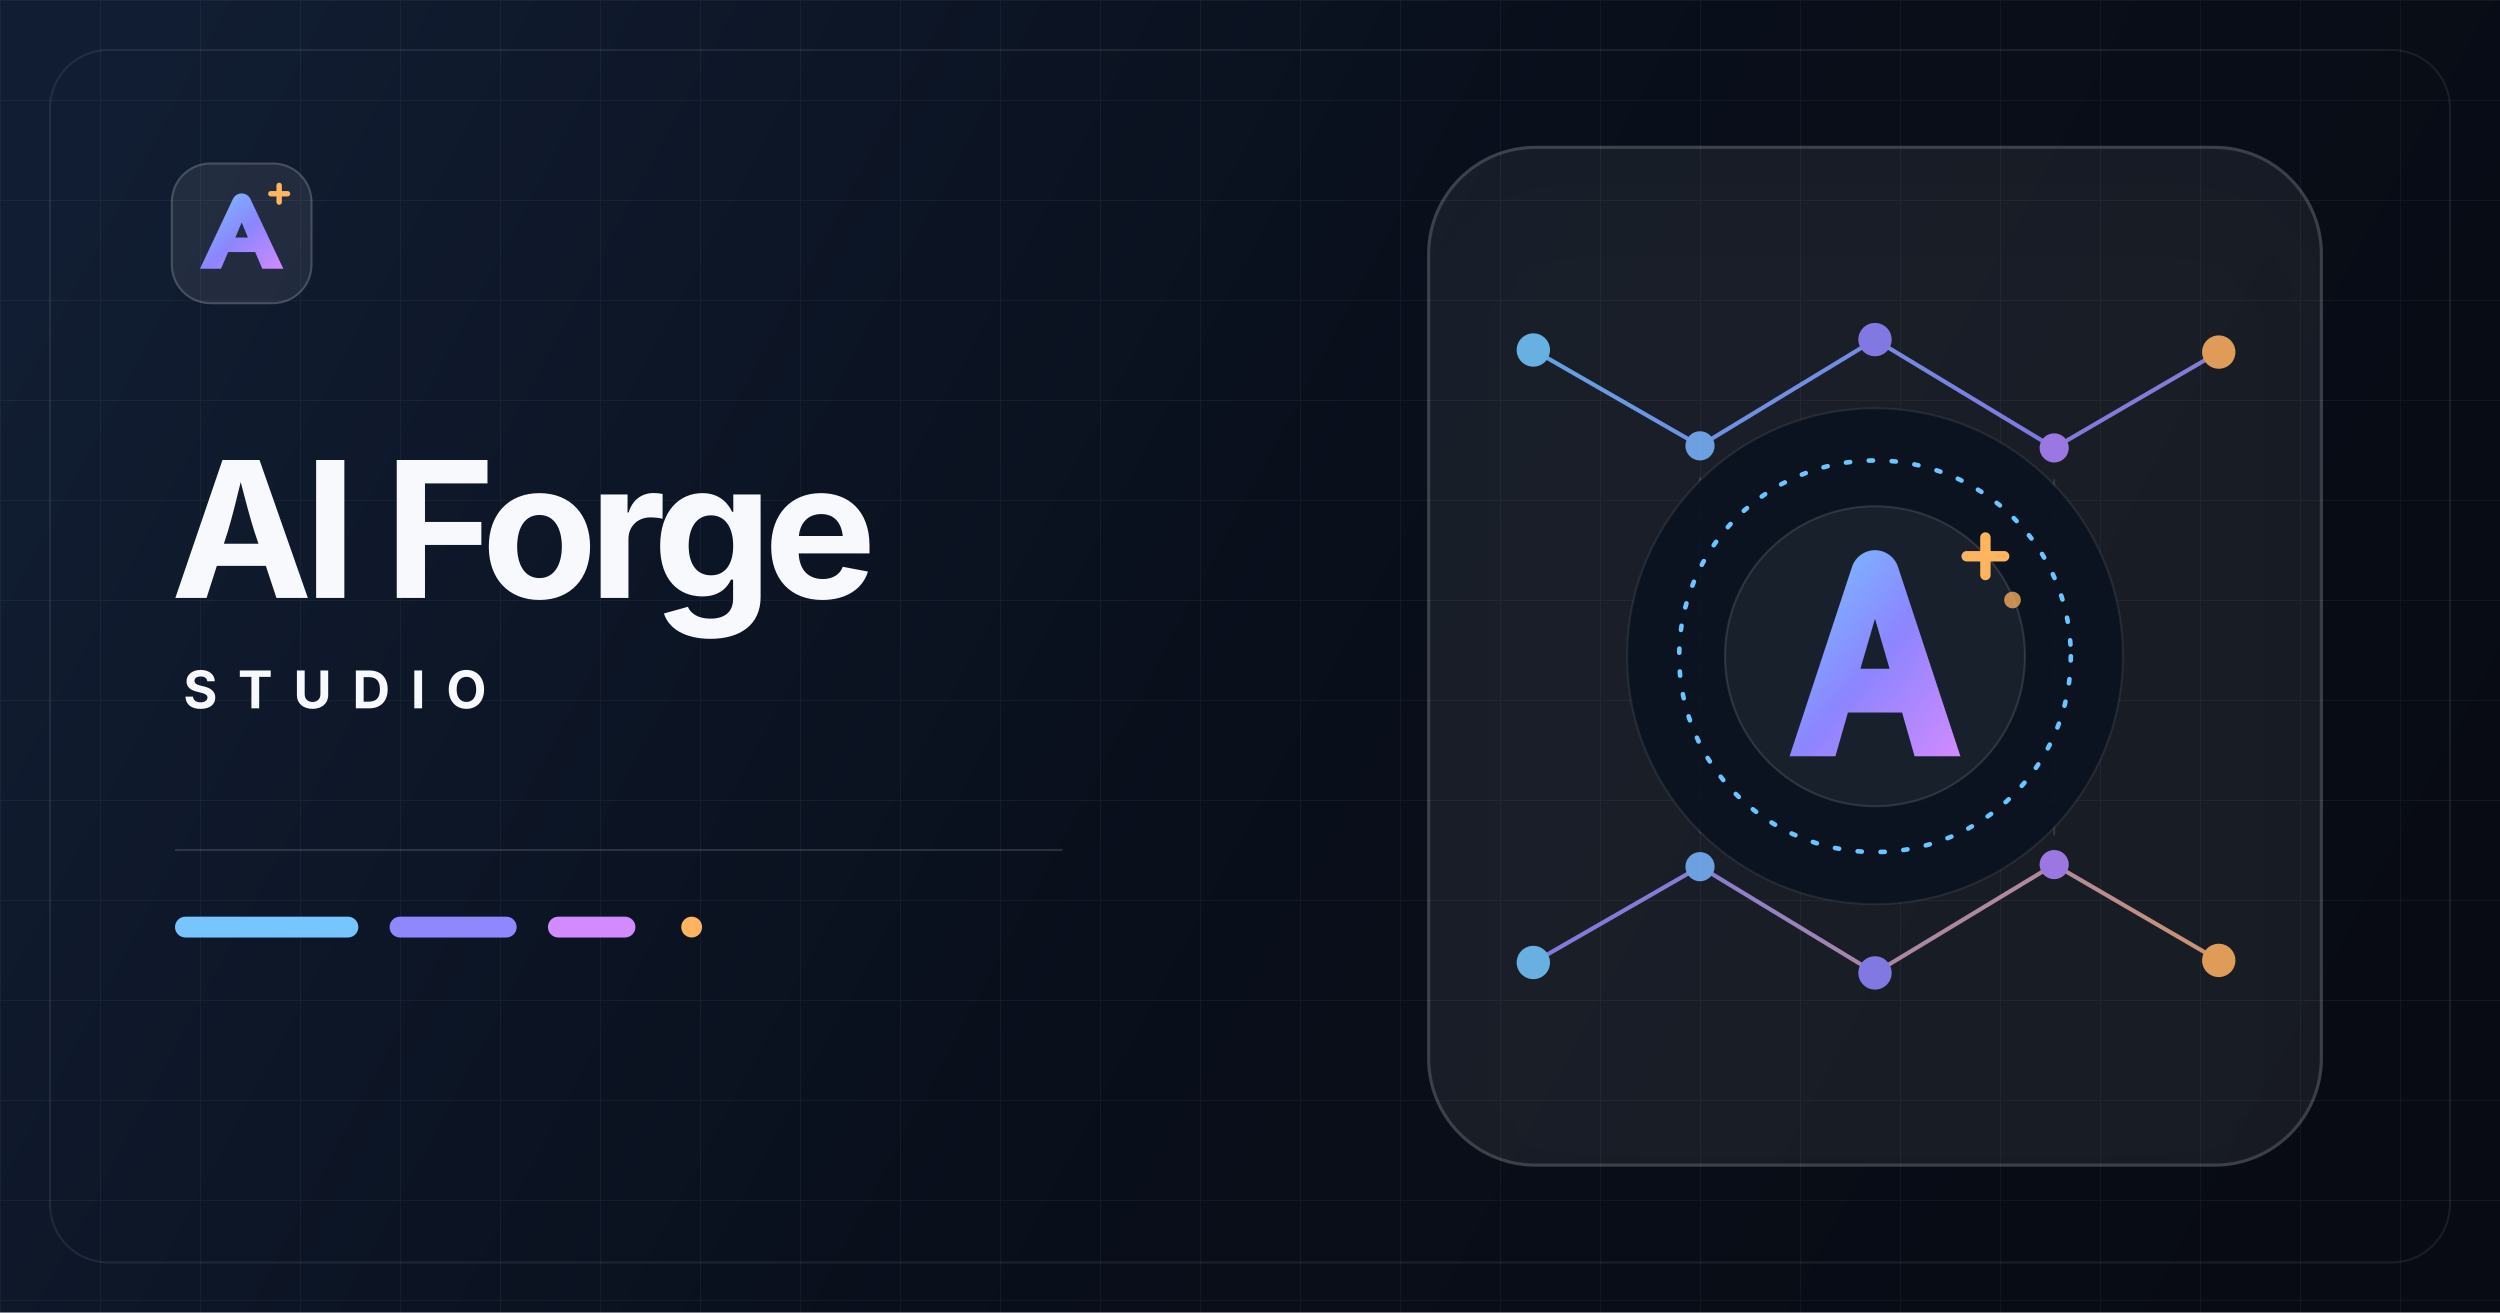
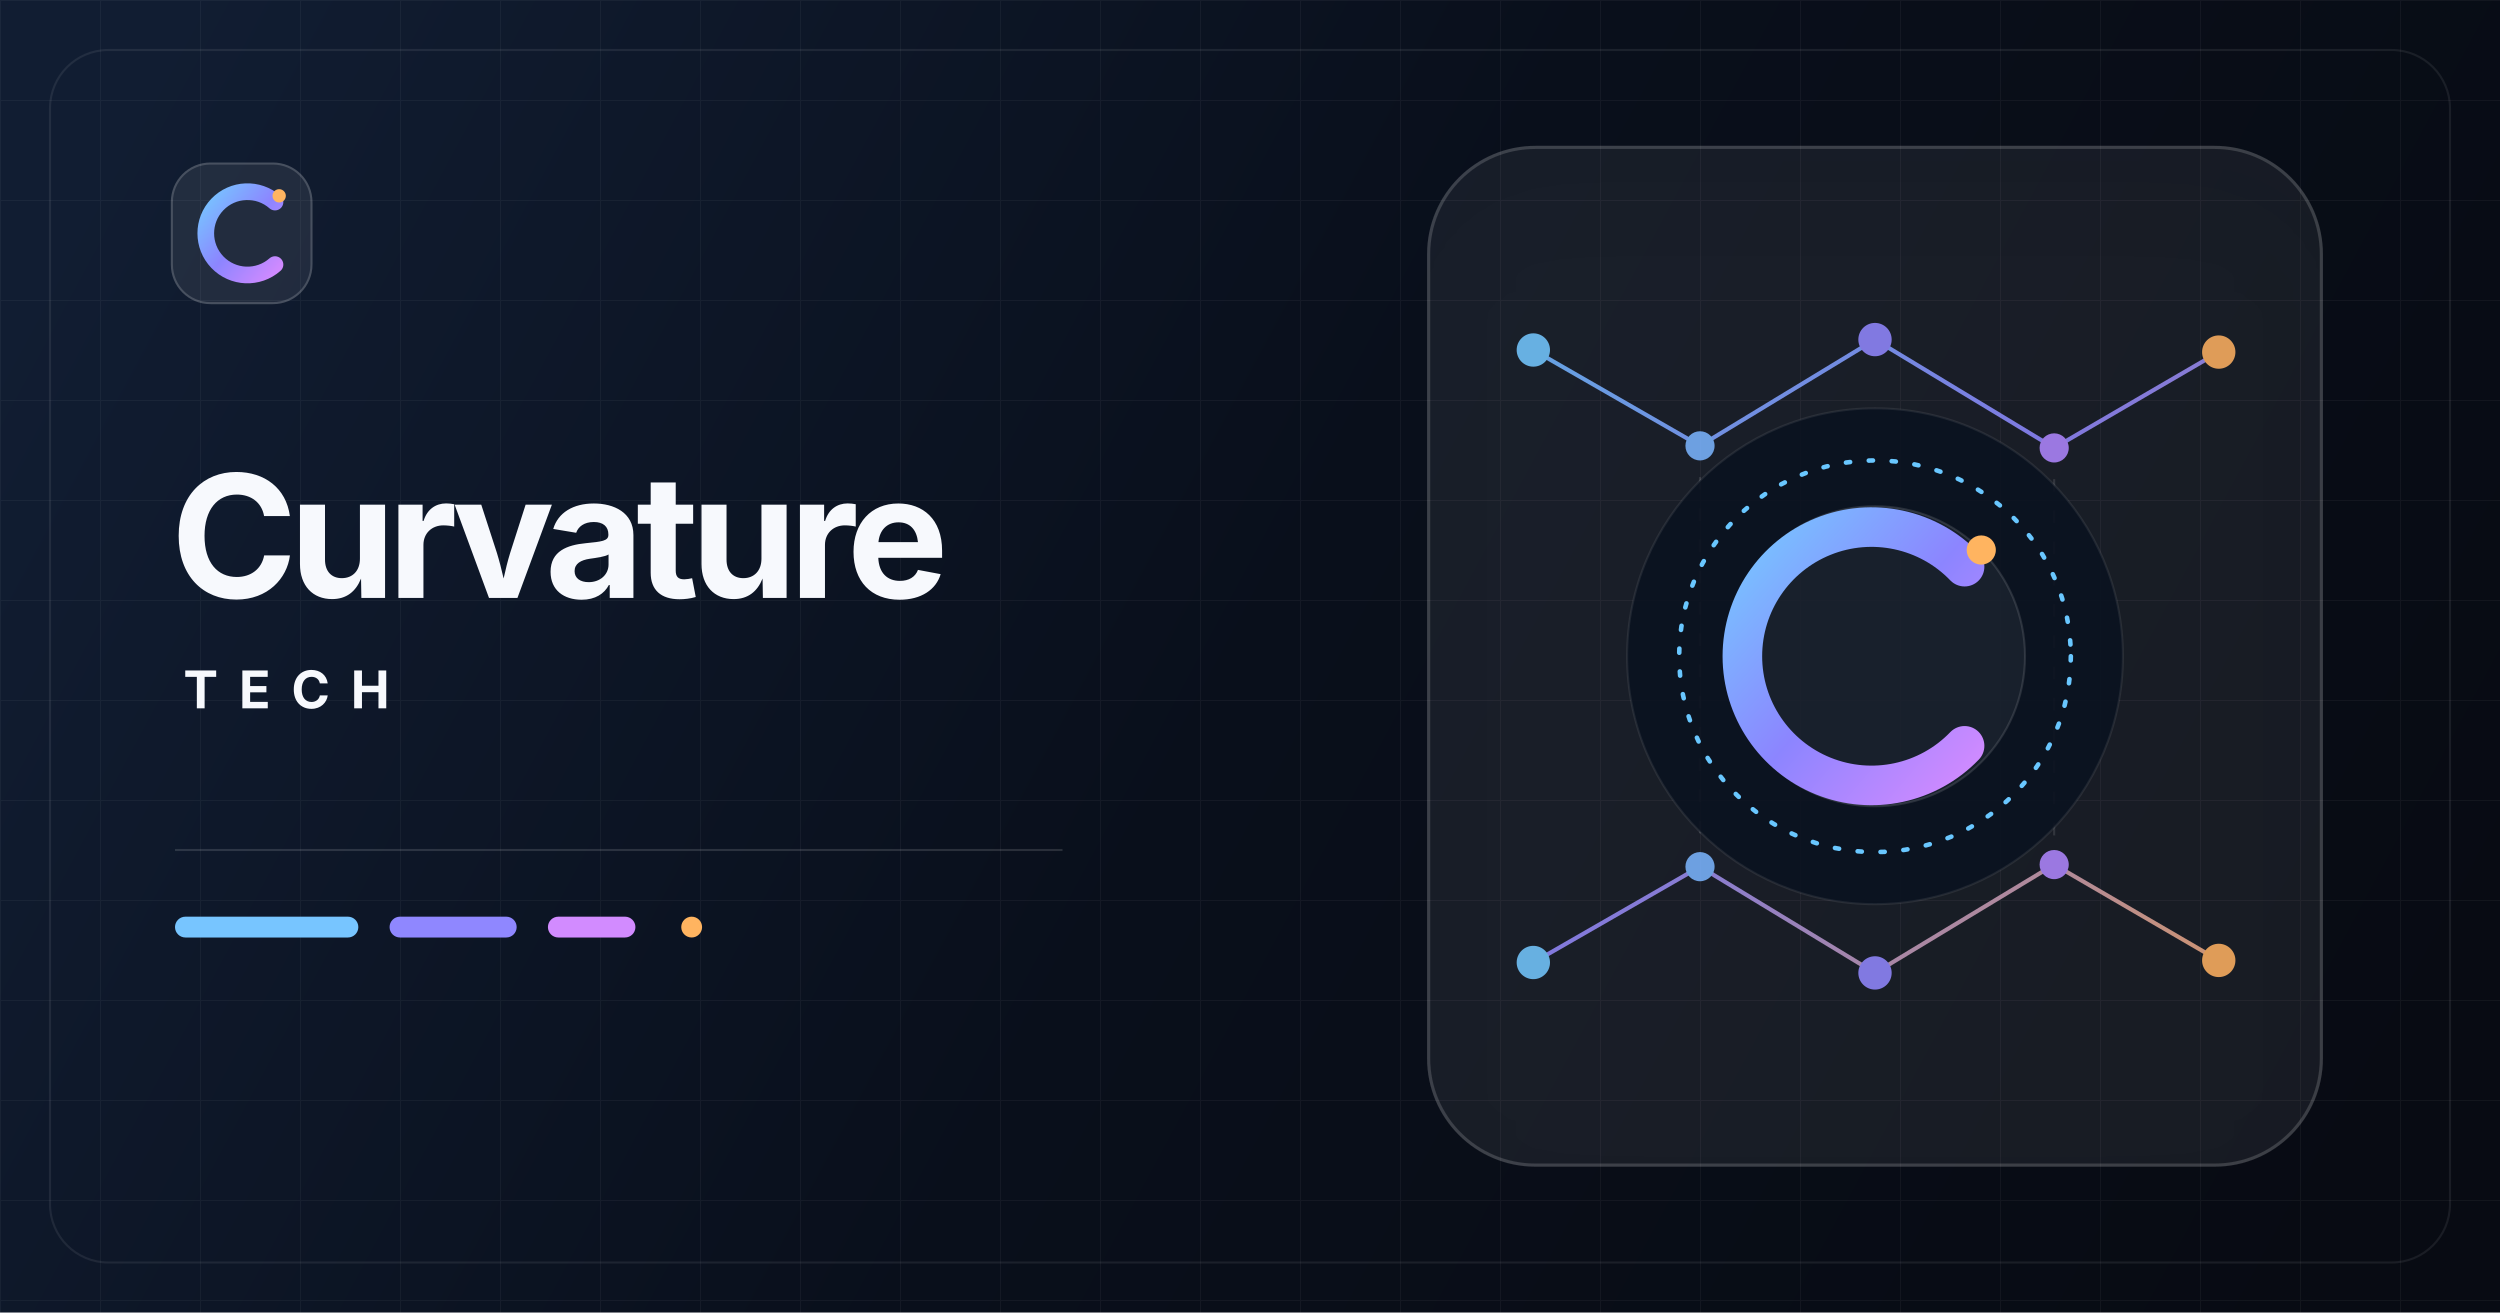
<svg xmlns="http://www.w3.org/2000/svg" width="1200" height="630" viewBox="0 0 1200 630" role="img" aria-labelledby="title">
  <defs>
    <linearGradient id="background" x1="70" y1="30" x2="1130" y2="600" gradientUnits="userSpaceOnUse">
      <stop stop-color="#111D32" />
      <stop offset="0.5" stop-color="#090F1B" />
      <stop offset="1" stop-color="#080B13" />
    </linearGradient>
    <linearGradient id="mark" x1="0" y1="0" x2="1" y2="1">
      <stop stop-color="#76C8FF" />
      <stop offset="0.52" stop-color="#8C85FF" />
      <stop offset="1" stop-color="#D18AFF" />
    </linearGradient>
    <linearGradient id="line" x1="700" y1="112" x2="1090" y2="510" gradientUnits="userSpaceOnUse">
      <stop stop-color="#69C7FF" />
      <stop offset="0.48" stop-color="#8F87FF" />
      <stop offset="1" stop-color="#FFAE62" />
    </linearGradient>
    <radialGradient id="blue-glow" cx="0" cy="0" r="1" gradientTransform="translate(906 268) rotate(90) scale(310)">
      <stop stop-color="#307DFF" stop-opacity="0.3" />
      <stop offset="1" stop-color="#307DFF" stop-opacity="0" />
    </radialGradient>
    <radialGradient id="violet-glow" cx="0" cy="0" r="1" gradientTransform="translate(330 650) rotate(-48) scale(360 440)">
      <stop stop-color="#8A5CFF" stop-opacity="0.22" />
      <stop offset="1" stop-color="#8A5CFF" stop-opacity="0" />
    </radialGradient>
    <pattern id="grid" width="48" height="48" patternUnits="userSpaceOnUse">
      <path d="M48 0H0V48" fill="none" stroke="#FFFFFF" stroke-opacity="0.045" />
    </pattern>
    <filter id="soft-shadow" x="-30%" y="-30%" width="160%" height="160%">
      <feDropShadow dx="0" dy="24" stdDeviation="28" flood-color="#000000" flood-opacity="0.36" />
    </filter>
  </defs>
  <rect width="1200" height="630" fill="url(#background)" />
  <rect width="1200" height="630" fill="url(#grid)" />
  <rect width="1200" height="630" fill="url(#blue-glow)" />
  <rect width="1200" height="630" fill="url(#violet-glow)" />
  <g transform="translate(82 78)">
    <rect width="68" height="68" rx="19" fill="#FFFFFF" fill-opacity="0.075" />
    <rect x="0.5" y="0.5" width="67" height="67" rx="18.5" fill="none" stroke="#FFFFFF" stroke-opacity="0.17" />
-     <path fill="url(#mark)" fill-rule="evenodd" d="M14 51 29.8 17.5a4.65 4.65 0 0 1 8.4 0L54 51H43.9l-3.4-8H27.5l-3.4 8H14Zm17-15h6l-3-7.2L31 36Z" clip-rule="evenodd" />
-     <path d="M52 11v8M48 15h8" fill="none" stroke="#FFB460" stroke-width="2.6" stroke-linecap="round" />
+     <path d="M50 19A20 20 0 1 0 50 49" fill="none" stroke="url(#mark)" stroke-width="8" stroke-linecap="round" />
+     <circle cx="52" cy="16" r="3.2" fill="#FFB460" />
  </g>
  <g fill="#F7F9FD" font-family="Inter, ui-sans-serif, system-ui, -apple-system, BlinkMacSystemFont, 'Segoe UI', sans-serif">
-     <text x="82" y="287" font-size="91" font-weight="720" letter-spacing="-4.2">AI Forge</text>
-     <text x="88" y="340" font-size="25" font-weight="650" letter-spacing="10">STUDIO</text>
+     <text x="82" y="287" font-size="82" font-weight="720" letter-spacing="-3.8">Curvature</text>
+     <text x="88" y="340" font-size="25" font-weight="650" letter-spacing="10">TECH</text>
  </g>
  <path d="M84 408H510" stroke="#FFFFFF" stroke-opacity="0.13" />
  <g transform="translate(84 440)">
    <rect width="88" height="10" rx="5" fill="#77C5FF" />
    <rect x="103" width="61" height="10" rx="5" fill="#8F87FF" />
    <rect x="179" width="42" height="10" rx="5" fill="#D28BFF" />
    <circle cx="248" cy="5" r="5" fill="#FFB460" />
  </g>
  <g filter="url(#soft-shadow)">
    <rect x="685" y="70" width="430" height="490" rx="52" fill="#FFFFFF" fill-opacity="0.055" />
    <rect x="685.75" y="70.75" width="428.5" height="488.5" rx="51.25" fill="none" stroke="#FFFFFF" stroke-opacity="0.16" stroke-width="1.5" />
  </g>
  <g opacity="0.86">
    <path d="M736 168 816 214 900 163 986 215 1065 169" fill="none" stroke="url(#line)" stroke-width="2" />
    <path d="M736 462 816 416 900 467 986 415 1065 461" fill="none" stroke="url(#line)" stroke-width="2" />
    <path d="M816 214v202M986 215v200" fill="none" stroke="#FFFFFF" stroke-opacity="0.13" stroke-dasharray="6 9" />
    <circle cx="736" cy="168" r="8" fill="#74C7FF" />
    <circle cx="816" cy="214" r="7" fill="#7BB5FF" />
    <circle cx="900" cy="163" r="8" fill="#9288FF" />
    <circle cx="986" cy="215" r="7" fill="#B087FF" />
    <circle cx="1065" cy="169" r="8" fill="#FFB060" />
    <circle cx="736" cy="462" r="8" fill="#74C7FF" />
    <circle cx="816" cy="416" r="7" fill="#7BB5FF" />
    <circle cx="900" cy="467" r="8" fill="#9288FF" />
    <circle cx="986" cy="415" r="7" fill="#B087FF" />
    <circle cx="1065" cy="461" r="8" fill="#FFB060" />
  </g>
  <g transform="translate(900 315)">
    <circle r="119" fill="#0B1220" fill-opacity="0.9" stroke="#FFFFFF" stroke-opacity="0.08" />
    <circle r="94" fill="none" stroke="url(#line)" stroke-width="2.2" stroke-dasharray="2 9" stroke-linecap="round" />
    <circle r="72" fill="#FFFFFF" fill-opacity="0.055" stroke="#FFFFFF" stroke-opacity="0.12" />
-     <path fill="url(#mark)" fill-rule="evenodd" d="M-41 48-11-43a11.6 11.6 0 0 1 22 0L41 48H19L13 27h-26l-6 21h-22Zm34-42H7L0-18-7 6Z" clip-rule="evenodd" />
-     <path d="M53-57v18M44-48h18" fill="none" stroke="#FFB460" stroke-width="5" stroke-linecap="round" />
-     <circle cx="66" cy="-27" r="4" fill="#FFB460" opacity="0.75" />
+     <path d="M43-43A62 62 0 1 0 43 43" fill="none" stroke="url(#mark)" stroke-width="19" stroke-linecap="round" />
+     <circle cx="51" cy="-51" r="7" fill="#FFB460" />
  </g>
  <rect x="24" y="24" width="1152" height="582" rx="28" fill="none" stroke="#FFFFFF" stroke-opacity="0.075" />
</svg>
